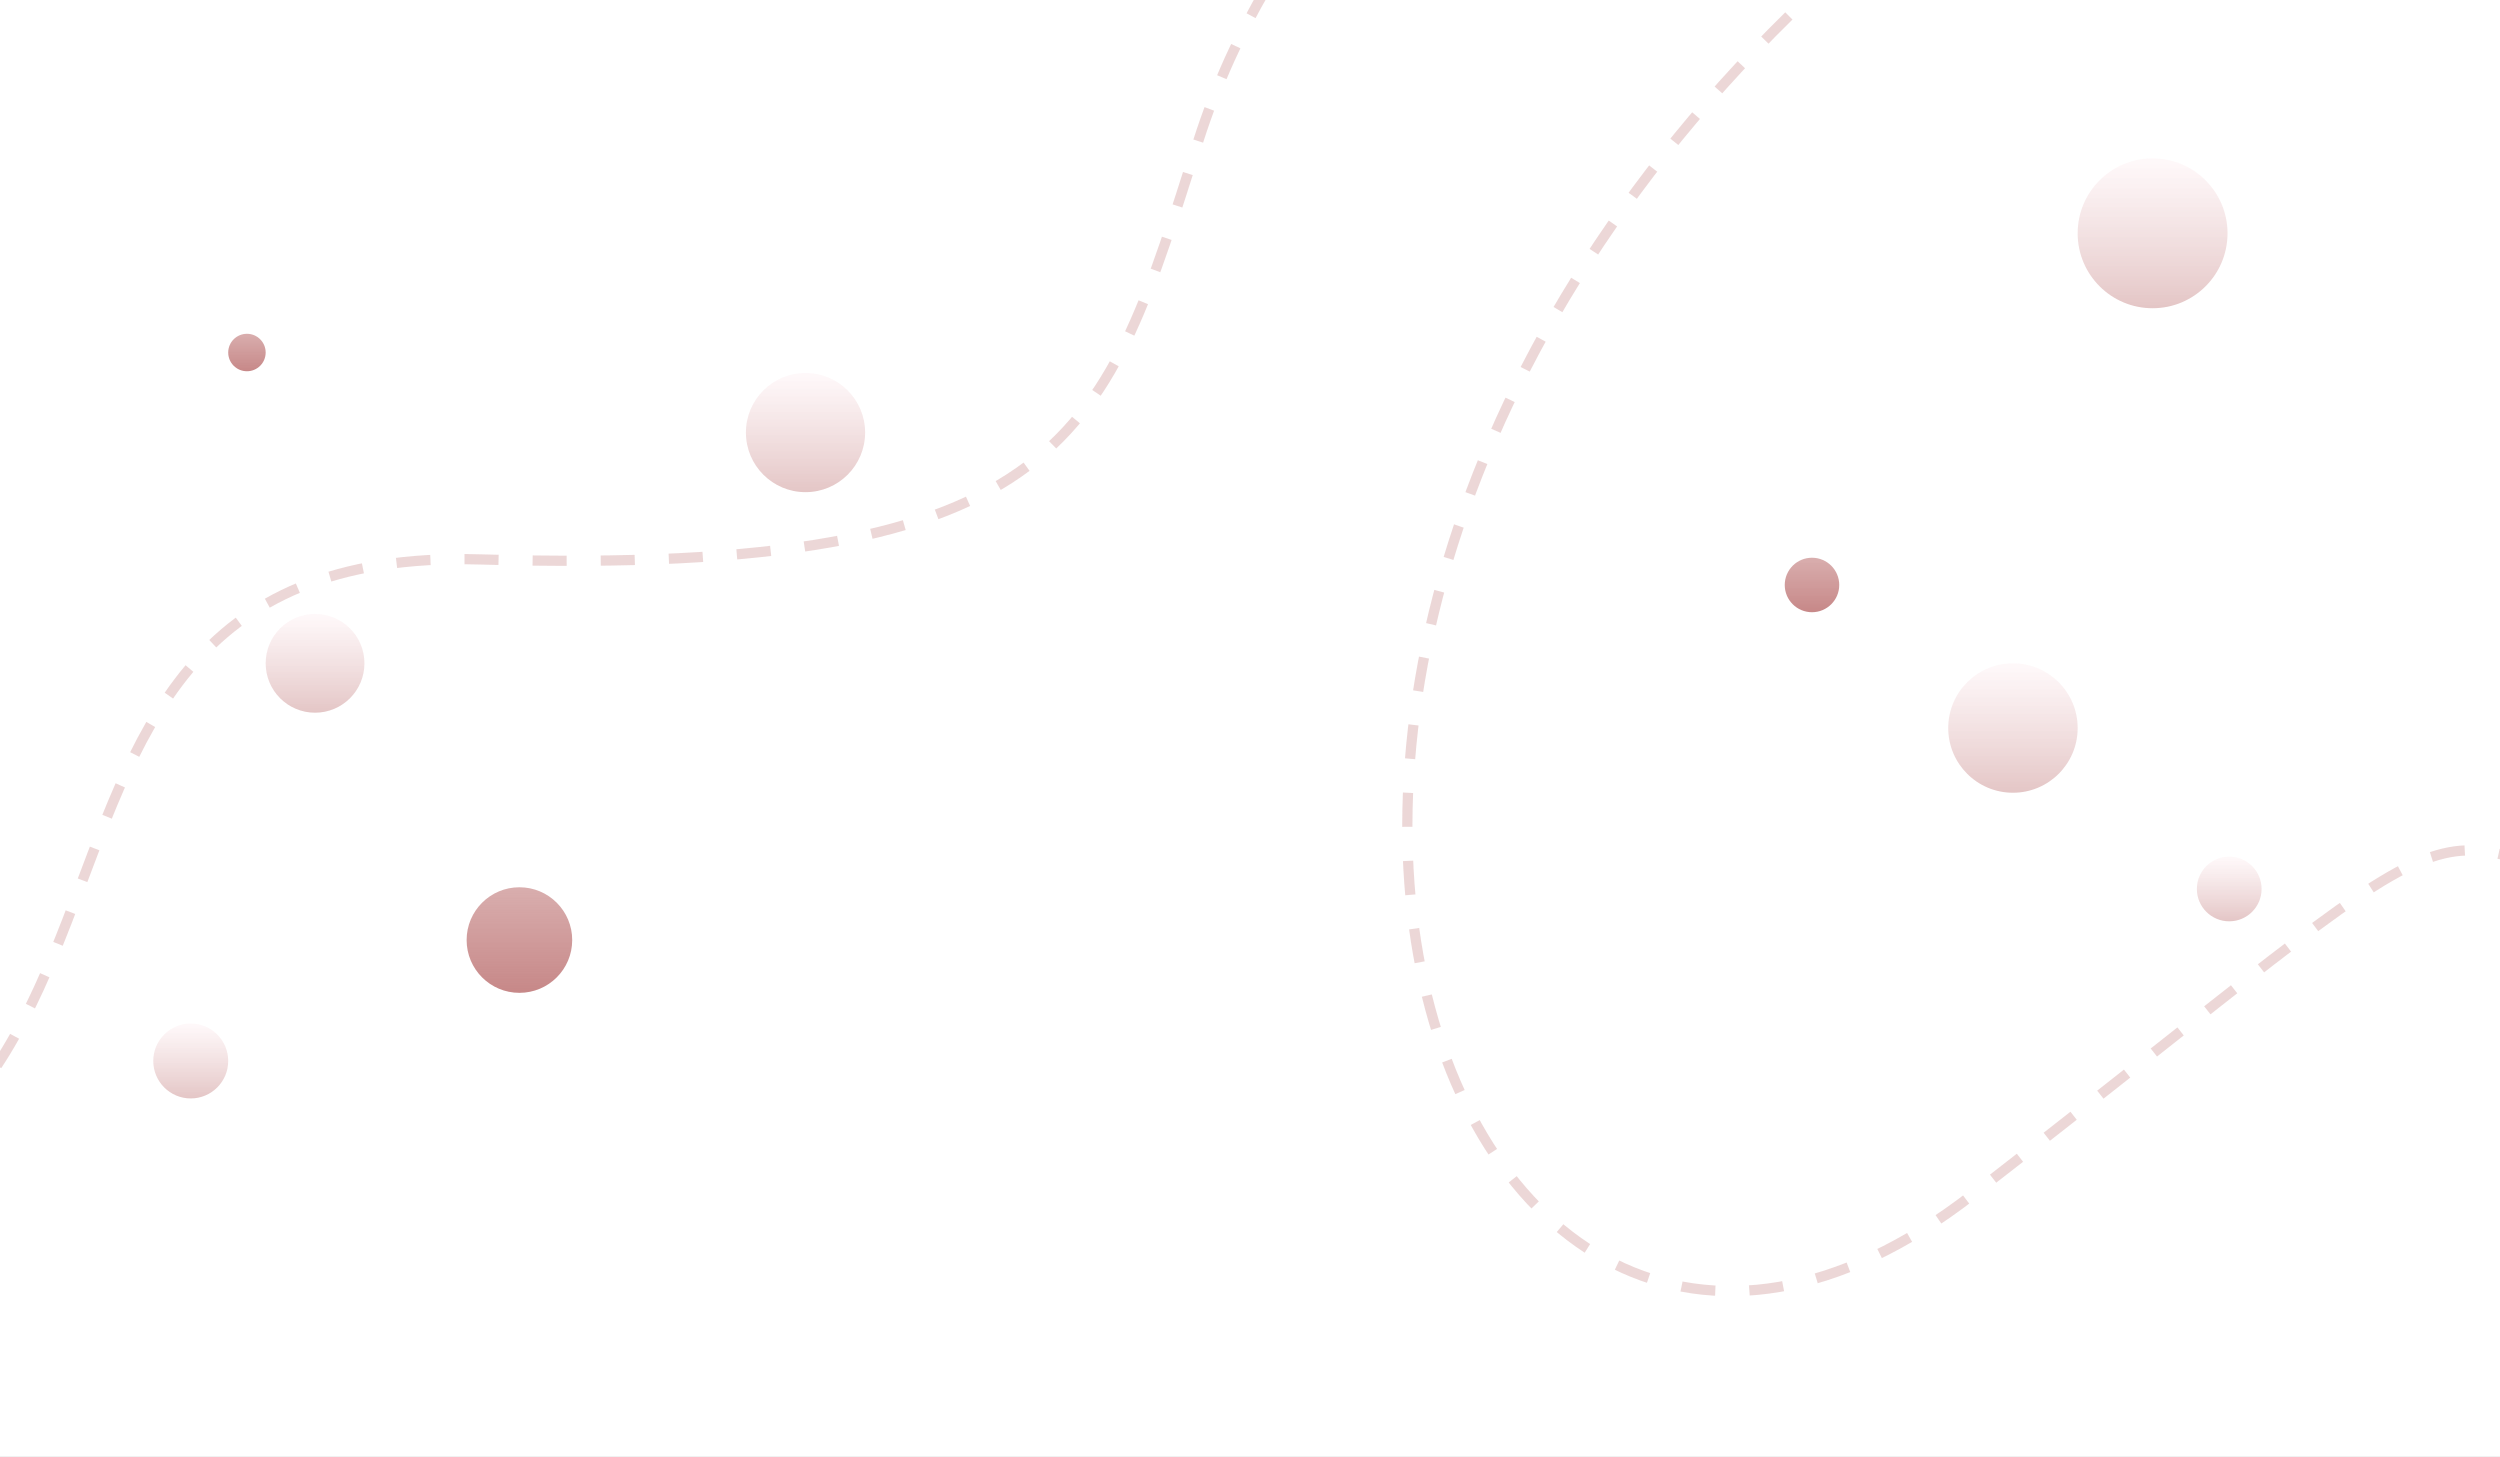
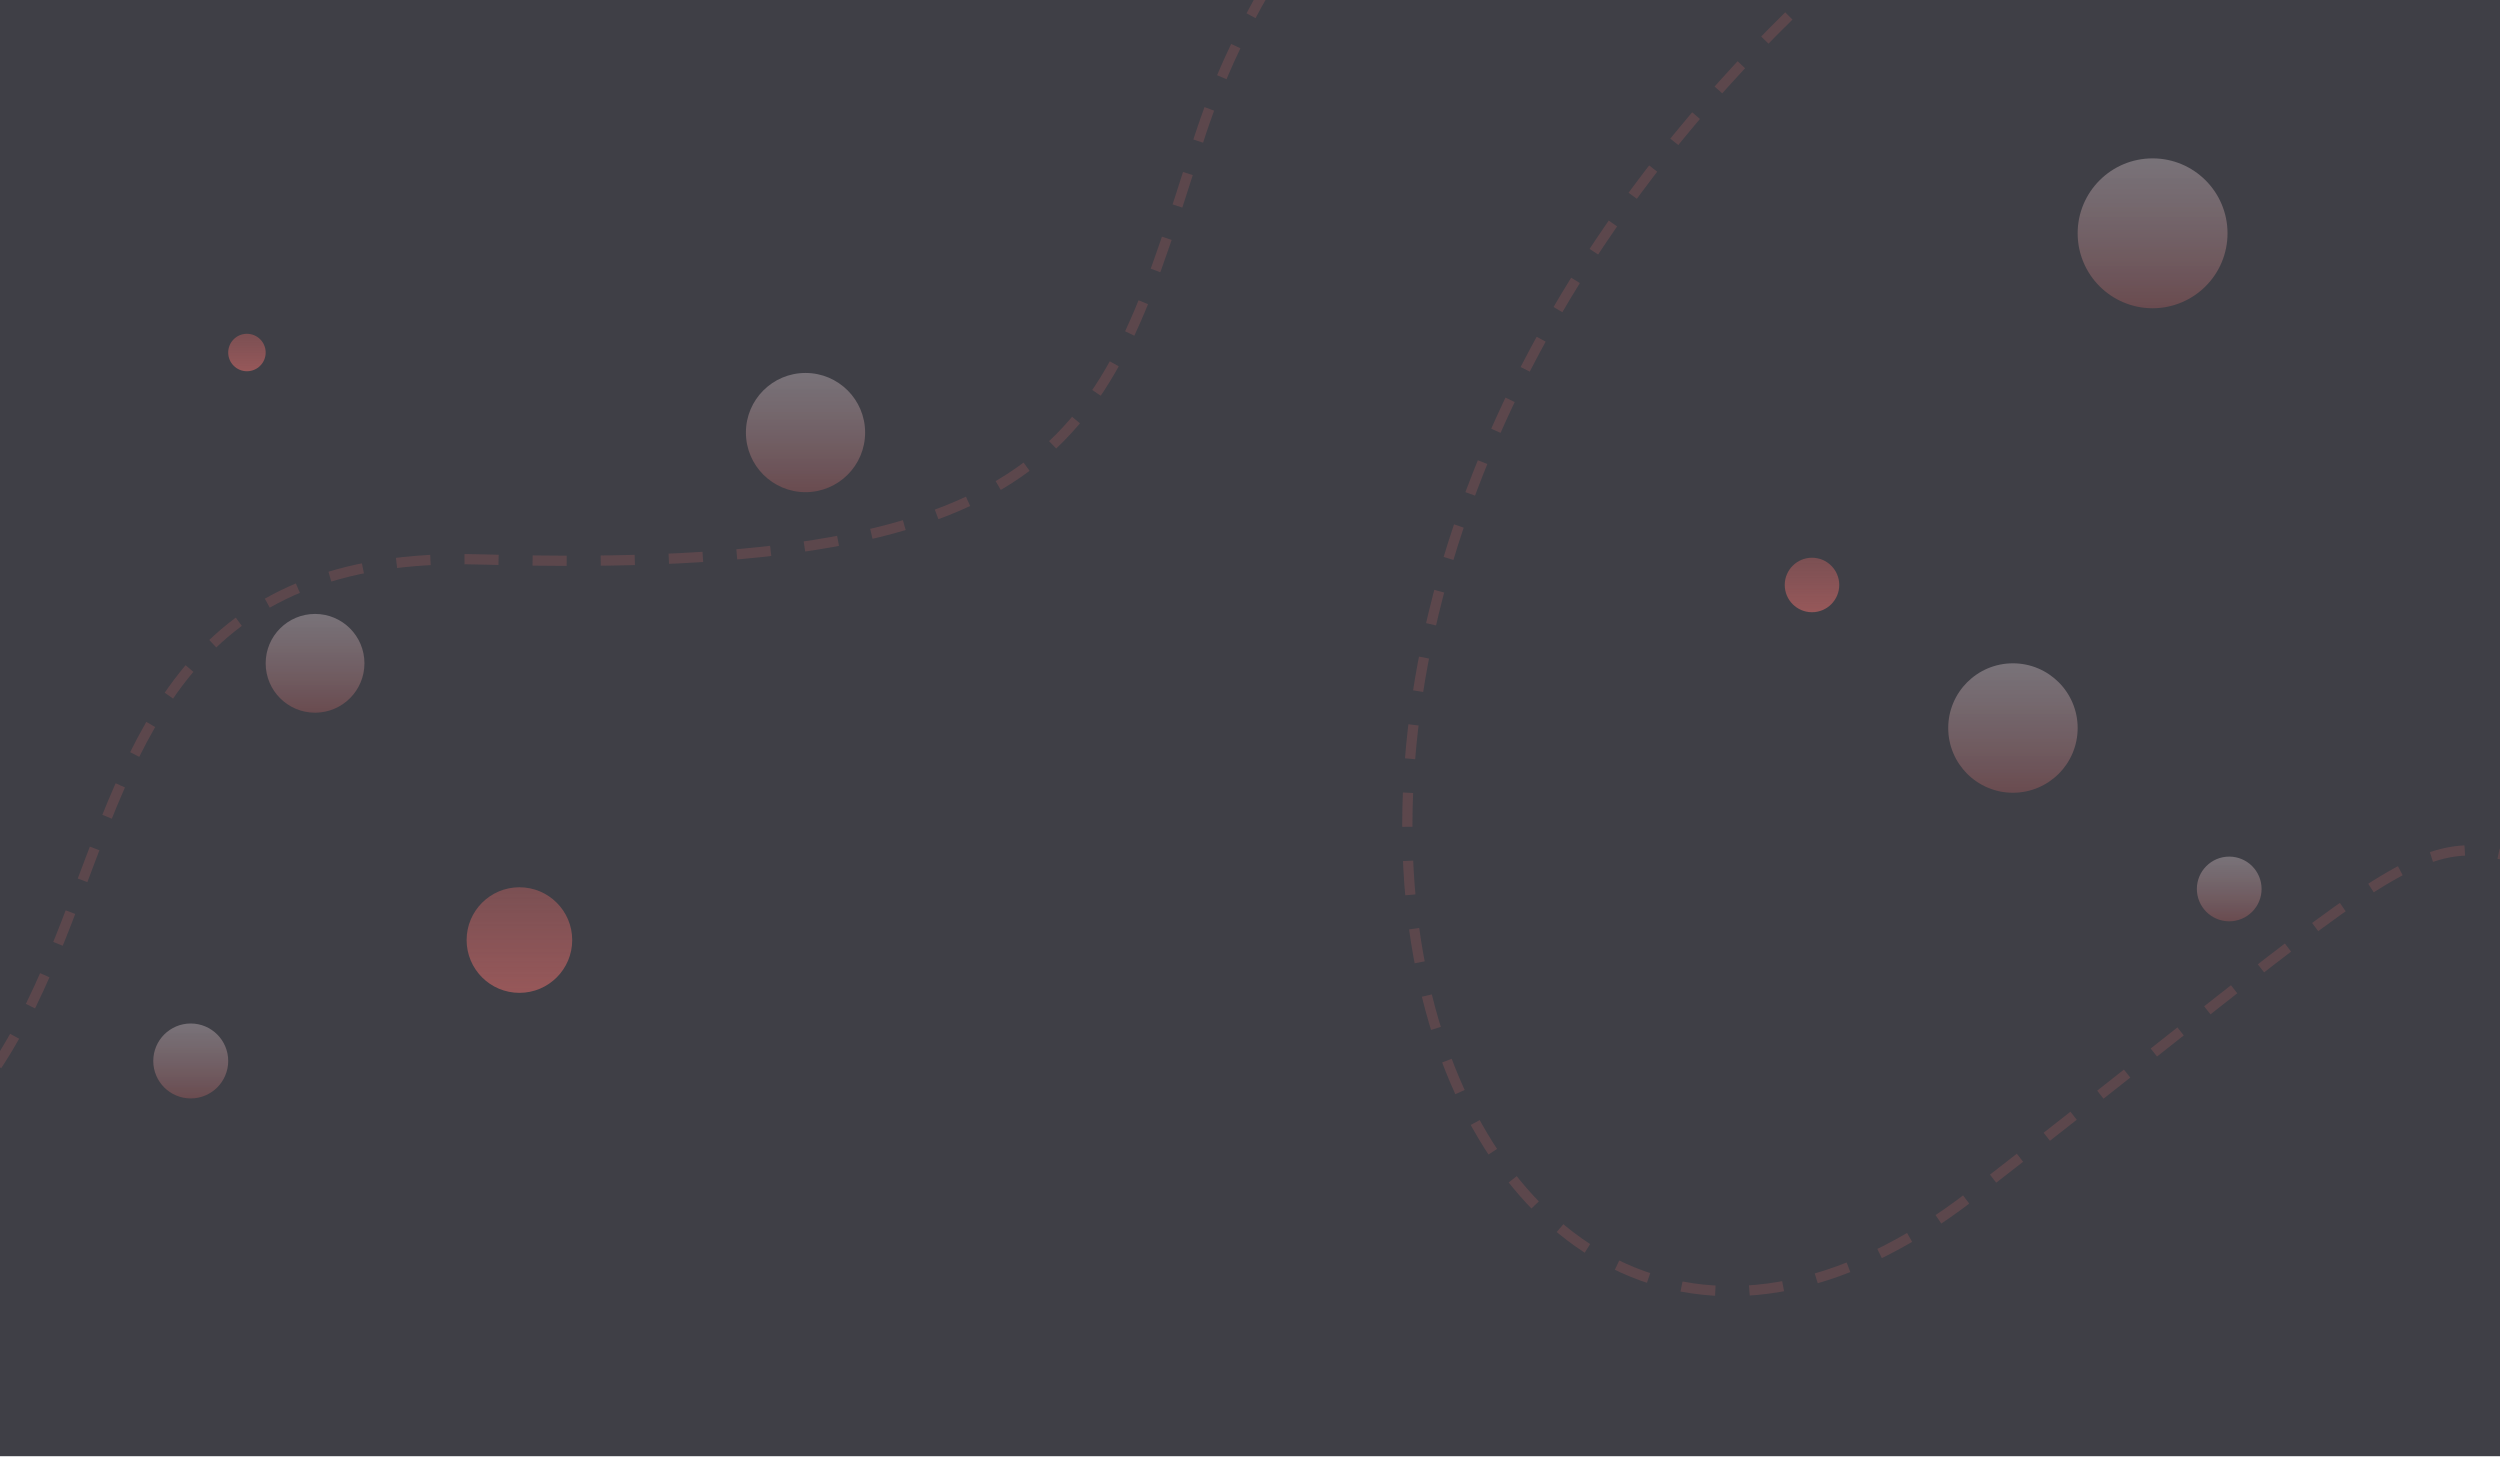
<svg xmlns="http://www.w3.org/2000/svg" width="1468" height="855" viewBox="0 0 1468 855" fill="none">
-   <rect width="1468" height="855" fill="#F5F5F5" />
+   <rect width="1468" height="855" fill="#151c2b" />
  <g clip-path="url(#clip0_0_1)">
-     <rect width="1468" height="855" fill="white" />
+     <rect width="1468" height="855" fill="#3f3f46" />
    <circle cx="1264" cy="137" r="44" fill="url(#paint0_linear_0_1)" />
    <circle cx="185" cy="389.5" r="29" fill="url(#paint1_linear_0_1)" />
    <circle cx="1182" cy="427.5" r="38" fill="url(#paint2_linear_0_1)" />
    <circle cx="305" cy="552" r="31" fill="url(#paint3_linear_0_1)" />
    <circle cx="1064" cy="343.5" r="16" fill="url(#paint4_linear_0_1)" />
    <circle cx="473" cy="254" r="35" fill="url(#paint5_linear_0_1)" />
    <circle cx="1309" cy="522" r="19" fill="url(#paint6_linear_0_1)" />
    <circle cx="145" cy="207" r="11" fill="url(#paint7_linear_0_1)" />
    <circle cx="112" cy="623" r="22" fill="url(#paint8_linear_0_1)" />
    <path d="M-288.227 721.435C173.729 774.34 -67.033 318.508 282.414 328.507C631.861 338.505 648.952 253.638 703.503 83.153C747.143 -53.234 840.002 -126.065 880.977 -145.432" stroke="#B46060" stroke-opacity="0.25" stroke-width="6" stroke-dasharray="20 20" />
    <path d="M1140.89 -69.366C612.876 338.392 841.758 947.055 1158.19 701.572C1474.61 456.09 1407.28 482 1556.47 533.705C1675.82 575.07 1798.99 507.491 1845.66 468.53" stroke="#B46060" stroke-opacity="0.25" stroke-width="6" stroke-dasharray="20 20" />
  </g>
  <defs>
    <linearGradient id="paint0_linear_0_1" x1="1264" y1="93" x2="1264" y2="181" gradientUnits="userSpaceOnUse">
      <stop stop-color="#FFEBEF" stop-opacity="0.3" />
      <stop offset="1" stop-color="#B46060" stop-opacity="0.36" />
    </linearGradient>
    <linearGradient id="paint1_linear_0_1" x1="185" y1="360.5" x2="185" y2="418.5" gradientUnits="userSpaceOnUse">
      <stop stop-color="#FFEBEF" stop-opacity="0.3" />
      <stop offset="1" stop-color="#B46060" stop-opacity="0.36" />
    </linearGradient>
    <linearGradient id="paint2_linear_0_1" x1="1182" y1="389.5" x2="1182" y2="465.5" gradientUnits="userSpaceOnUse">
      <stop stop-color="#FFEBEF" stop-opacity="0.3" />
      <stop offset="1" stop-color="#B46060" stop-opacity="0.36" />
    </linearGradient>
    <linearGradient id="paint3_linear_0_1" x1="305" y1="521" x2="305" y2="583" gradientUnits="userSpaceOnUse">
      <stop stop-color="#B46060" stop-opacity="0.51" />
      <stop offset="1" stop-color="#B46060" stop-opacity="0.75" />
    </linearGradient>
    <linearGradient id="paint4_linear_0_1" x1="1064" y1="327.5" x2="1064" y2="359.5" gradientUnits="userSpaceOnUse">
      <stop stop-color="#B46060" stop-opacity="0.51" />
      <stop offset="1" stop-color="#B46060" stop-opacity="0.75" />
    </linearGradient>
    <linearGradient id="paint5_linear_0_1" x1="473" y1="219" x2="473" y2="289" gradientUnits="userSpaceOnUse">
      <stop stop-color="#FFEBEF" stop-opacity="0.3" />
      <stop offset="1" stop-color="#B46060" stop-opacity="0.36" />
    </linearGradient>
    <linearGradient id="paint6_linear_0_1" x1="1309" y1="503" x2="1309" y2="541" gradientUnits="userSpaceOnUse">
      <stop stop-color="#FFEBEF" stop-opacity="0.3" />
      <stop offset="1" stop-color="#B46060" stop-opacity="0.36" />
    </linearGradient>
    <linearGradient id="paint7_linear_0_1" x1="145" y1="196" x2="145" y2="218" gradientUnits="userSpaceOnUse">
      <stop stop-color="#B46060" stop-opacity="0.51" />
      <stop offset="1" stop-color="#B46060" stop-opacity="0.75" />
    </linearGradient>
    <linearGradient id="paint8_linear_0_1" x1="112" y1="601" x2="112" y2="645" gradientUnits="userSpaceOnUse">
      <stop stop-color="#FFEBEF" stop-opacity="0.3" />
      <stop offset="1" stop-color="#B46060" stop-opacity="0.36" />
    </linearGradient>
    <clipPath id="clip0_0_1">
      <rect width="1468" height="855" fill="white" />
    </clipPath>
  </defs>
</svg>
